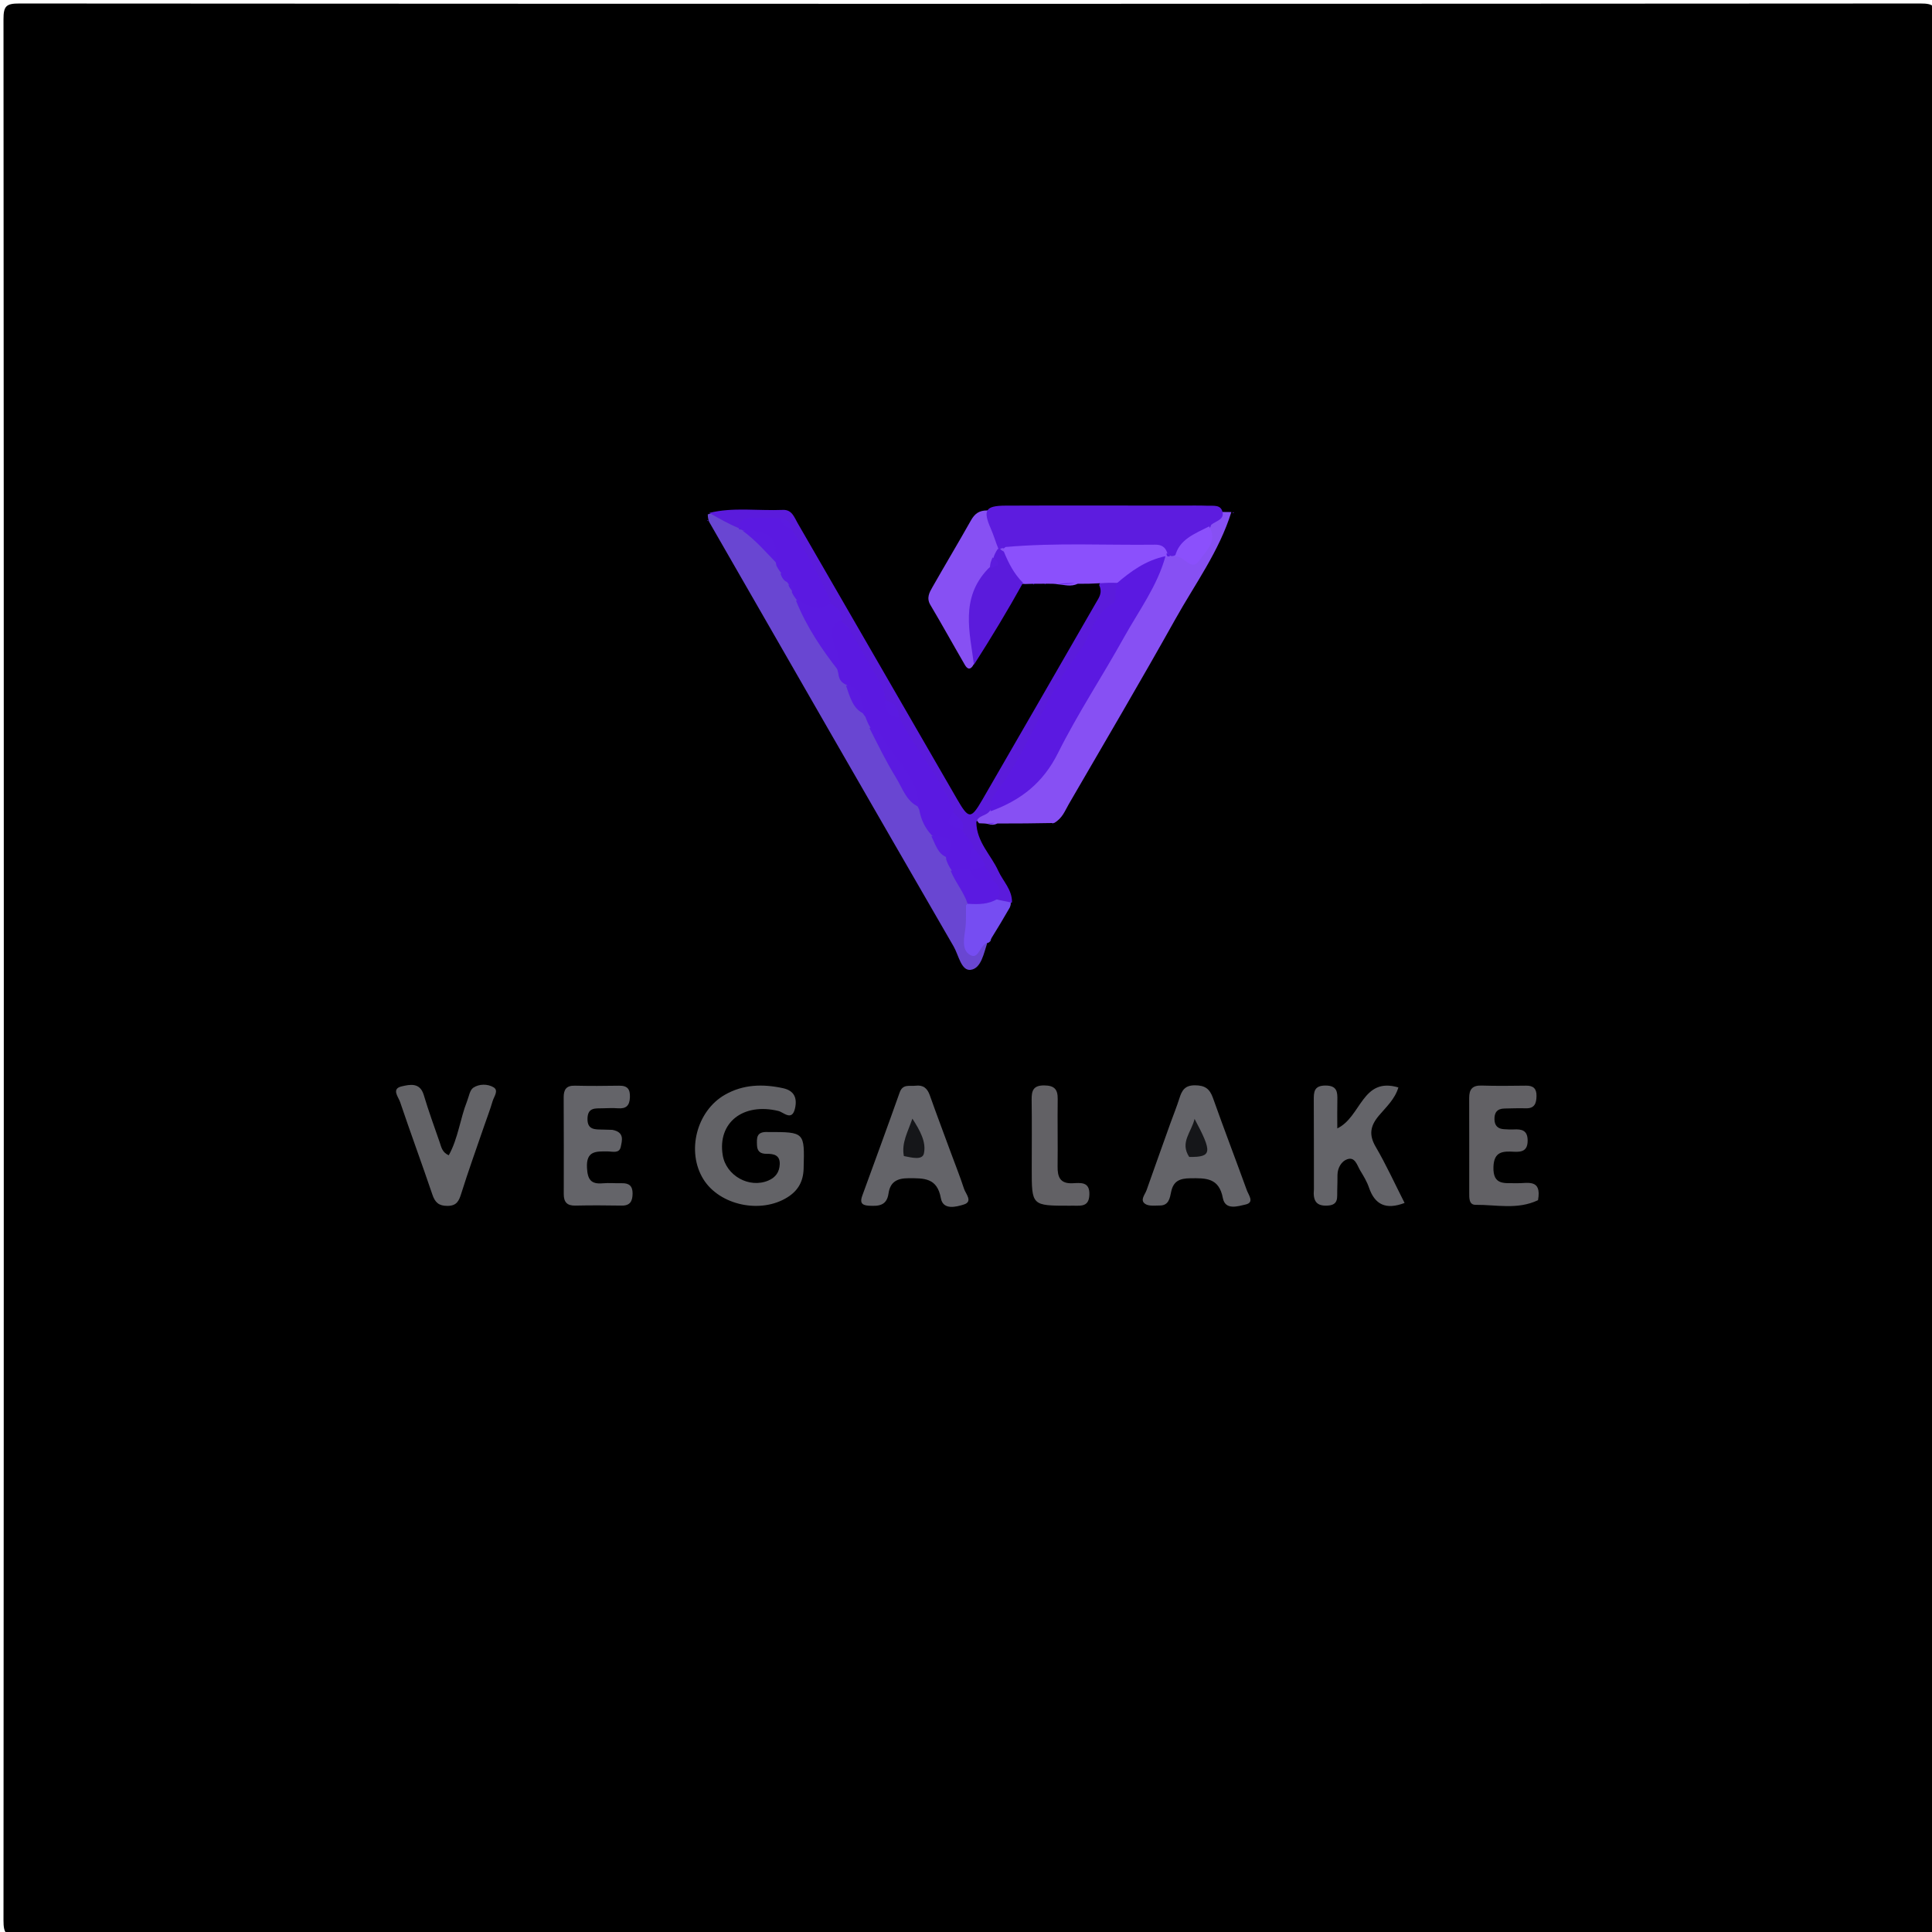
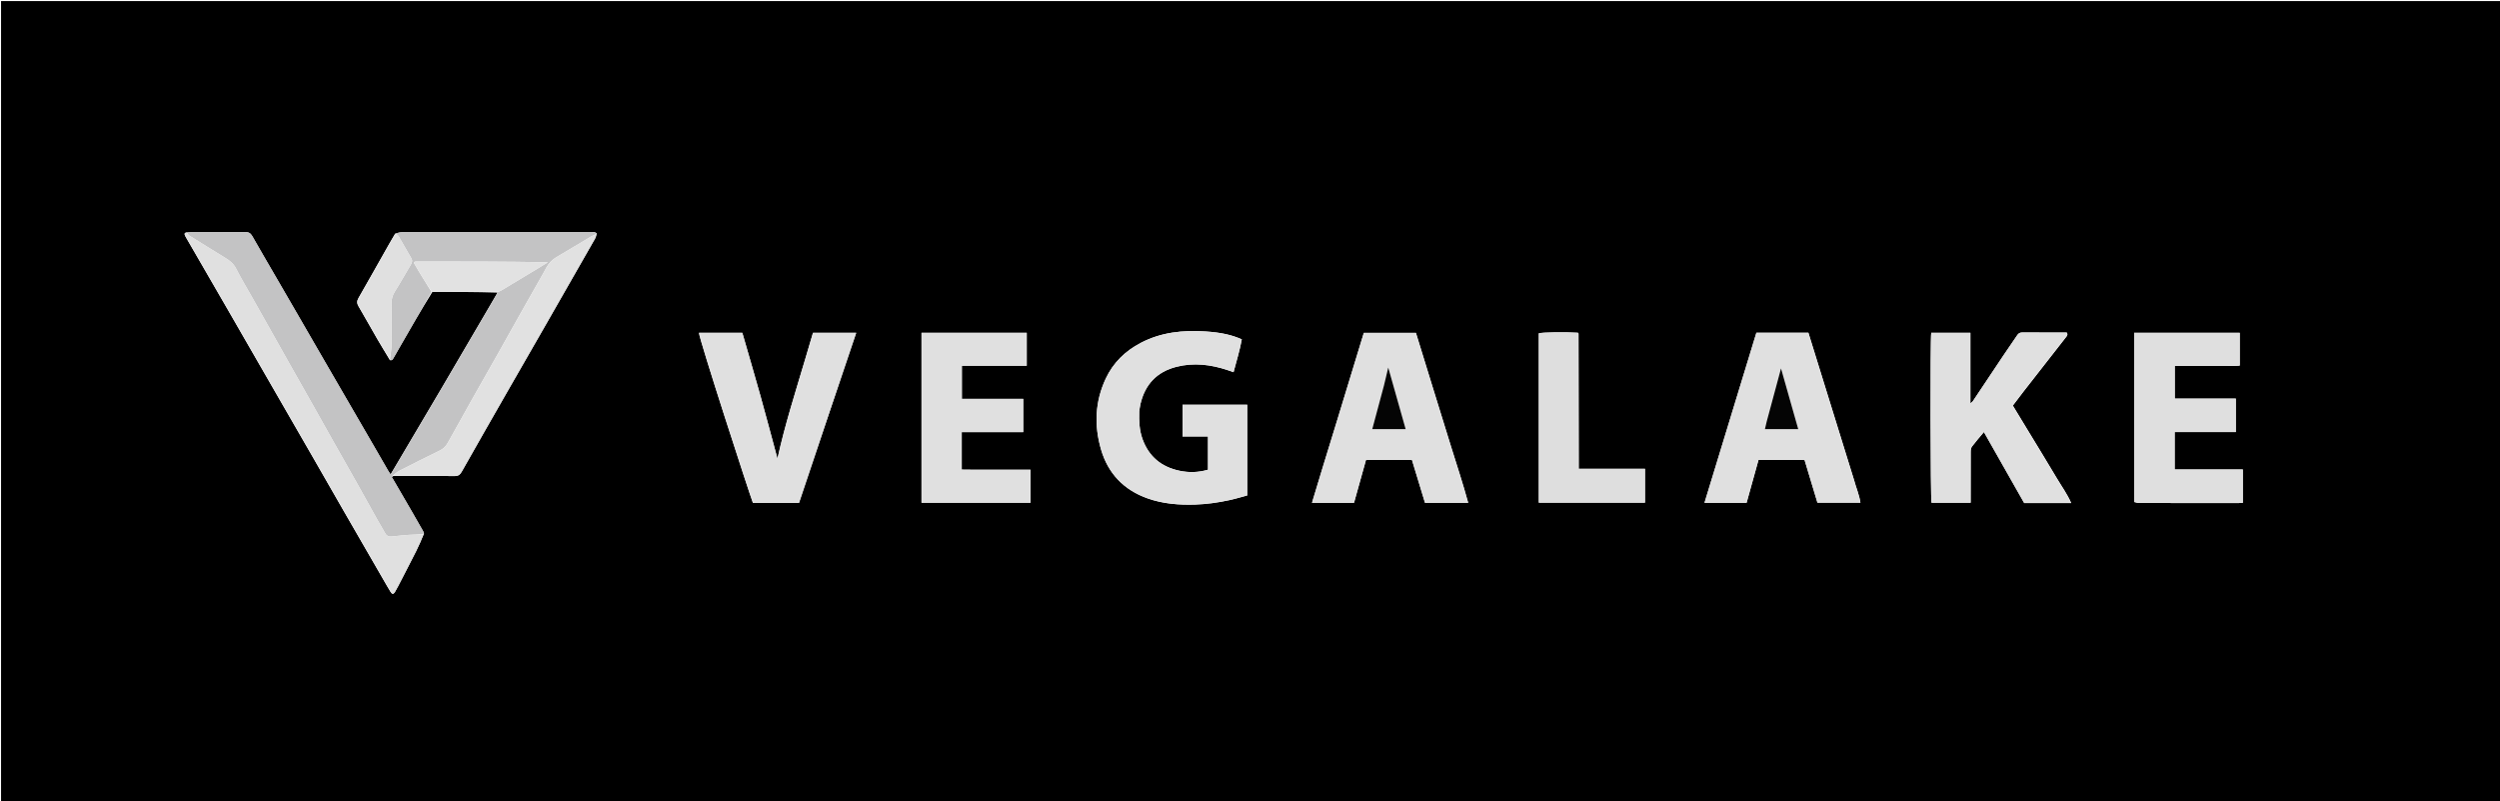
- <svg xmlns="http://www.w3.org/2000/svg" version="1.1" id="Layer_1" x="0px" y="0px" width="100%" viewBox="0 0 500 500" enable-background="new 0 0 500 500" xml:space="preserve">
-   <path fill="#000000" opacity="1" stroke="none" d=" M318,501   C213.333,501 109.167,500.978 5,501.095   C1.576,501.099 0.903,500.424 0.905,497   C1.014,333 1.014,169 0.905,5   C0.903,1.577 1.576,0.903 5,0.905   C169,1.014 333,1.014 497,0.905   C500.423,0.903 501.097,1.575 501.095,5   C500.986,169 500.986,333 501.095,497   C501.097,500.422 500.426,501.105 497,501.097   C437.5,500.962 378,501 318,501  z" />
-   <path fill="#8750F3" opacity="1" stroke="none" d=" M318.671,132.518   C315.529,142.655 309.284,151.108 304.214,160.178   C295.22,176.269 285.859,192.155 276.607,208.101   C275.622,209.8 274.96,211.763 272.815,212.991   C267.811,213.085 263.211,213.137 258.123,213.124   C257.174,213.559 256.579,213.489 255.754,213.262   C255.044,213.096 254.568,213.111 253.381,213.062   C250.712,210.095 254.233,210.074 255.302,208.447   C262.291,205.377 267.597,201.241 271.222,194.532   C279.332,179.527 288.273,164.98 296.512,150.038   C297.549,148.157 298.803,146.41 300.492,144.566   C300.752,144.018 300.875,143.807 301.258,143.337   C301.736,142.968 301.953,142.857 302.524,142.67   C303.115,142.574 303.352,142.555 303.941,142.524   C310.223,142.48 310.662,142.108 311.381,136.099   C309.661,133.684 307.33,134.413 305.279,134.402   C292.35,134.334 279.42,134.359 266.491,134.371   C259.694,134.377 259.694,134.392 259.501,141.227   C259.414,142.34 259.22,143.052 258.722,144.07   C258.126,145.342 257.766,146.293 257.556,147.694   C253.867,152.525 252.837,157.664 253.32,163.27   C253.562,166.07 252.947,168.822 252.06,171.819   C251.111,173.677 250.281,173.06 249.724,172.103   C246.718,166.94 243.841,161.701 240.786,156.568   C239.708,154.757 240.517,153.352 241.318,151.945   C244.601,146.177 248.011,140.48 251.268,134.697   C252.26,132.936 253.371,132.084 255.548,132.098   C276.469,132.236 297.391,132.252 318.671,132.518  z" />
-   <path fill="#6946D2" opacity="1" stroke="none" d=" M183.536,135.079   C183.304,134.424 183.184,134.058 183.172,133.123   C186.264,131.916 188.738,133.065 191.366,134.926   C191.892,135.173 192.105,135.268 192.638,135.501   C195.847,138.531 199.385,140.79 201.739,144.665   C202.419,145.39 202.925,145.824 203.412,146.682   C203.779,147.744 203.954,148.542 204.741,149.377   C205.079,149.753 205.195,149.921 205.426,150.372   C205.789,151.22 206.091,151.754 206.663,152.498   C207.229,153.31 207.415,153.932 207.494,154.931   C211.128,160.922 214.216,166.876 217.853,172.891   C218.843,173.99 219.725,174.743 220.319,176.133   C221.202,179.331 221.985,182.199 225.185,183.98   C226.038,185.015 226.405,185.904 226.633,187.223   C227.173,192.061 230.572,195.104 232.521,198.853   C234.138,201.963 235.264,205.75 239.038,207.881   C240.535,210.132 241.205,212.419 242.52,214.769   C243.017,217.444 244.777,218.995 246.209,221.131   C247.062,222.136 247.39,223.022 247.754,224.279   C248.719,227.609 251.875,229.509 251.789,233.298   C251.854,235.591 252.512,237.517 252.223,239.458   C251.844,242.002 253.303,242.929 255.594,243.72   C254.626,246.632 253.971,250.664 251.18,250.995   C248.754,251.283 248.082,247.16 246.802,244.947   C225.693,208.453 204.682,171.904 183.536,135.079  z" />
-   <path fill="#5B1BDC" opacity="1" stroke="none" d=" M191.244,136.715   C188.61,135.608 186.231,134.268 183.566,132.741   C189.687,131.209 196.168,132.227 202.608,131.962   C204.955,131.865 205.534,133.836 206.428,135.382   C220.172,159.163 233.911,182.947 247.642,206.735   C250.696,212.026 251.261,212.097 254.228,206.976   C264.076,189.976 273.866,172.941 283.681,155.921   C284.425,154.631 285.39,153.402 284.452,151.397   C285.107,149.625 286.425,149.385 288.307,149.747   C291.681,153.861 291.636,156.227 288.123,159.13   C286.128,160.78 285.074,162.868 283.832,165.046   C279.091,173.36 274.165,181.571 269.282,189.805   C266.186,195.024 265.172,201.391 260.235,205.638   C258.914,206.775 257.131,207.631 256.236,209.776   C255.195,211.314 253.112,210.904 252.673,212.828   C252.769,217.95 256.479,221.25 258.359,225.388   C259.571,228.058 261.932,230.191 261.911,233.509   C260.665,234.33 259.54,234.639 257.994,233.922   C256.277,232.649 256.459,230.792 255.519,229.109   C255.32,227.435 254.358,226.455 253.757,224.969   C253.072,223.046 252.147,221.646 250.729,220.186   C249.22,218.997 248.62,217.542 247.708,215.924   C247.914,213.628 246.859,212.248 245.377,210.69   C240.838,202.599 235.315,195.505 231.163,187.183   C231.211,184.541 230.38,182.831 227.855,181.762   C224.709,175.918 221.651,170.412 217.918,164.901   C217.41,164.009 217.178,163.37 216.797,162.429   C216.632,161.893 216.59,161.673 216.481,161.124   C216.093,159.159 214.68,158.221 213.727,156.581   C209.275,151.059 207.483,144.352 203.09,138.823   C202.415,137.952 201.949,137.325 200.875,136.929   C197.593,135.568 194.597,134.616 191.244,136.715  z" />
-   <path fill="#636367" opacity="1" stroke="none" d=" M198.678,292.967   C208.316,292.961 208.225,292.959 207.978,302.412   C207.89,305.766 206.559,308.117 203.806,309.851   C196.885,314.21 186.24,311.941 182.039,305.188   C177.598,298.049 180.232,287.55 187.602,283.326   C192.339,280.611 197.418,280.492 202.631,281.619   C205.581,282.257 206.347,284.203 205.752,286.831   C204.97,290.282 202.786,287.845 201.471,287.525   C192.351,285.3 185.664,290.505 187.034,298.939   C187.903,304.289 193.937,307.631 198.866,305.514   C200.75,304.705 201.73,303.302 201.797,301.271   C201.876,298.903 200.208,298.594 198.445,298.609   C196.81,298.623 195.953,298.019 195.906,296.316   C195.859,294.581 195.669,292.818 198.678,292.967  z" />
-   <path fill="#646469" opacity="1" stroke="none" d=" M340.042,307.716   C340.031,299.769 340.041,292.287 340.006,284.806   C339.996,282.673 339.998,280.934 343.04,280.936   C346.044,280.937 346.162,282.6 346.107,284.775   C346.049,287.023 346.094,289.273 346.094,292.027   C352.332,289.035 352.502,278.63 361.901,281.428   C360.995,284.491 358.699,286.522 356.841,288.742   C354.64,291.371 354.205,293.671 356.027,296.79   C358.762,301.473 361.02,306.435 363.506,311.326   C358.659,313.16 355.806,311.781 354.283,307.327   C353.752,305.772 352.864,304.321 352.008,302.901   C351.204,301.565 350.704,299.29 348.634,300.024   C347.185,300.538 346.173,302.203 346.138,304.043   C346.113,305.373 346.145,306.704 346.077,308.031   C345.987,309.764 346.557,311.81 343.656,312.002   C340.727,312.196 339.743,310.879 340.042,307.716  z" />
-   <path fill="#646469" opacity="1" stroke="none" d=" M302.89,290.717   C303.76,288.319 304.577,286.311 305.225,284.251   C305.866,282.214 306.622,280.86 309.265,280.876   C311.875,280.891 313.08,281.793 313.923,284.174   C316.754,292.17 319.804,300.089 322.69,308.066   C323.128,309.277 324.715,311.187 322.365,311.724   C320.367,312.179 317.087,313.291 316.474,310.053   C315.477,304.785 312.067,304.884 308.032,304.936   C305.281,304.972 303.652,305.656 303.079,308.501   C302.764,310.061 302.473,311.976 300.205,311.981   C298.899,311.984 297.29,312.208 296.358,311.557   C294.951,310.577 296.322,309.175 296.732,308.008   C298.719,302.359 300.749,296.724 302.89,290.717  z" />
-   <path fill="#646469" opacity="1" stroke="none" d=" M245.931,297.908   C247.209,301.398 248.464,304.484 249.487,307.645   C249.92,308.983 251.891,310.982 249.404,311.741   C247.483,312.328 244.072,313.271 243.498,310.095   C242.539,304.796 239.171,304.918 235.127,304.922   C232.081,304.924 230.37,305.927 229.945,308.879   C229.486,312.068 227.35,312.181 224.817,312.035   C222.873,311.922 222.559,311.083 223.148,309.466   C226.392,300.556 229.669,291.659 232.837,282.723   C233.645,280.443 235.424,281.175 236.966,280.982   C238.943,280.736 239.996,281.648 240.642,283.481   C242.301,288.188 244.082,292.852 245.931,297.908  z" />
-   <path fill="#626165" opacity="1" stroke="none" d=" M398.038,310.607   C392.691,313.145 387.237,311.758 381.878,311.809   C380.132,311.826 380.239,309.971 380.235,308.673   C380.212,300.512 380.267,292.351 380.221,284.19   C380.208,281.898 381.057,280.866 383.454,280.942   C387.281,281.063 391.115,281.014 394.946,280.965   C396.83,280.941 397.676,281.741 397.648,283.64   C397.62,285.55 397.151,286.902 394.855,286.83   C393.026,286.773 391.192,286.853 389.361,286.883   C387.476,286.914 386.695,287.926 386.767,289.755   C386.83,291.391 387.705,292.159 389.272,292.239   C390.103,292.282 390.939,292.342 391.768,292.299   C393.826,292.194 395.344,292.505 395.353,295.161   C395.361,297.774 393.937,298.182 391.831,298.071   C389.027,297.923 386.637,297.913 386.502,301.986   C386.338,306.933 389.544,306.111 392.473,306.216   C395.198,306.314 399.069,304.897 398.038,310.607  z" />
-   <path fill="#636367" opacity="1" stroke="none" d=" M125.27,291.484   C123.202,297.515 121.168,303.147 119.383,308.857   C118.772,310.811 118.198,312.076 115.807,312.084   C113.572,312.09 112.597,311.209 111.905,309.169   C109.181,301.137 106.239,293.18 103.526,285.145   C103.101,283.886 101.213,281.77 103.972,281.145   C106,280.686 108.667,280.041 109.663,283.365   C110.903,287.504 112.38,291.573 113.8,295.656   C114.215,296.849 114.414,298.232 116.141,298.982   C118.581,294.588 119.067,289.556 120.871,285.006   C121.355,283.786 121.579,282.11 122.494,281.496   C123.997,280.486 126.188,280.479 127.715,281.38   C129.144,282.222 127.833,283.792 127.489,284.974   C126.886,287.048 126.107,289.071 125.27,291.484  z" />
-   <path fill="#646469" opacity="1" stroke="none" d=" M158.493,292.408   C161.677,293.017 160.993,295.173 160.647,296.817   C160.273,298.599 158.482,297.992 157.28,297.987   C154.303,297.976 151.671,297.77 151.911,302.234   C152.073,305.256 152.934,306.508 155.967,306.238   C157.619,306.091 159.297,306.261 160.961,306.219   C162.812,306.172 163.727,306.947 163.714,308.869   C163.7,310.82 163.124,312.047 160.872,312.007   C156.876,311.937 152.877,311.92 148.882,312.007   C146.717,312.054 145.896,311.07 145.9,309.024   C145.916,300.697 145.917,292.369 145.879,284.042   C145.869,282.05 146.496,280.922 148.731,280.973   C152.56,281.061 156.393,281.049 160.222,280.978   C162.397,280.938 163.108,281.878 163.022,284.001   C162.935,286.159 162.022,286.98 159.931,286.826   C158.606,286.728 157.267,286.786 155.935,286.826   C154.133,286.88 152.153,286.553 152.047,289.388   C151.931,292.516 154.056,292.285 156.073,292.336   C156.739,292.353 157.405,292.362 158.493,292.408  z" />
-   <path fill="#8B50FC" opacity="1" stroke="none" d=" M289.338,150.863   C287.659,150.787 286.328,150.823 284.617,150.944   C282.622,151.066 281.009,151.104 278.921,151.082   C277.101,151.924 275.612,151.362 273.885,151.23   C272.909,151.052 272.232,151.083 270.988,151.062   C269.791,151.054 269.163,151.099 267.969,151.083   C266.86,151.077 266.317,151.129 265.365,151.146   C259.461,151.069 259.856,146.567 258.962,142.644   C259.101,141.887 259.168,141.582 259.459,140.858   C261.303,138.573 263.565,138.742 265.674,138.704   C275.767,138.523 285.862,138.515 295.955,138.708   C298.36,138.754 301.062,138.445 302.594,141.695   C302.624,142.506 302.561,142.831 302.239,143.577   C301.979,143.999 302.004,144.005 302.003,143.992   C298.119,146.703 295.145,151.026 289.338,150.863  z" />
-   <path fill="#626165" opacity="1" stroke="none" d=" M276.806,312.037   C267.006,312.042 267.008,312.042 267.015,302.513   C267.019,296.538 267.072,290.562 266.989,284.589   C266.957,282.24 267.426,280.88 270.246,280.905   C272.863,280.928 273.766,281.911 273.732,284.423   C273.652,290.231 273.782,296.041 273.706,301.849   C273.67,304.579 274.324,306.357 277.546,306.224   C279.63,306.138 282.073,305.714 281.93,309.229   C281.789,312.711 279.319,311.933 276.806,312.037  z" />
-   <path fill="#5B1BDC" opacity="1" stroke="none" d=" M259.793,142.749   C261.04,145.794 262.384,148.433 264.748,150.847   C260.753,158.055 256.548,165.001 252.065,172.018   C250.966,163.582 248.462,154.824 255.674,147.236   C256.65,146.414 257.222,145.742 257.094,144.37   C257.366,143.511 257.636,142.992 258.092,142.244   C258.45,141.913 258.621,141.811 259.059,141.846   C259.421,142.159 259.517,142.335 259.793,142.749  z" />
-   <path fill="#764DF2" opacity="1" stroke="none" d=" M257.668,232.69   C259.123,233.08 260.201,233.238 261.511,233.525   C261.658,233.945 261.572,234.236 261.328,234.87   C259.729,237.643 258.288,240.072 256.598,242.781   C256.372,243.239 256.396,243.416 256.17,243.692   C255.921,243.791 255.962,243.927 255.894,243.947   C253.513,244.067 253.447,248.602 251.003,247.105   C248.776,245.742 249.523,242.696 249.846,240.206   C250.079,238.414 249.959,236.577 250,234.315   C252.083,231.602 254.573,231.441 257.668,232.69  z" />
-   <path fill="#5B1BDC" opacity="1" stroke="none" d=" M273.818,151.155   C274.987,150.957 276.389,150.893 278.118,150.925   C276.981,151.11 275.516,151.2 273.818,151.155  z" />
-   <path fill="#5B1BDC" opacity="1" stroke="none" d=" M255.714,213.197   C256.094,213.02 256.67,212.96 257.441,212.98   C257.06,213.144 256.485,213.228 255.714,213.197  z" />
-   <path fill="#5B1BDC" opacity="1" stroke="none" d=" M183.255,134.84   C183.424,134.791 183.374,134.769 183.367,134.749   C183.36,134.729 182.955,134.606 182.955,134.606   C182.955,134.606 183.086,134.888 183.255,134.84  z" />
-   <path fill="#5B1BDC" opacity="1" stroke="none" d=" M267.348,151.12   C267.403,151.024 267.502,150.927 267.549,150.975   C267.596,151.023 267.601,151.256 267.601,151.256   C267.601,151.256 267.294,151.216 267.348,151.12  z" />
-   <path fill="#6946D2" opacity="1" stroke="none" d=" M256.085,243.741   C255.907,243.581 255.968,243.395 256.228,243.149   C256.48,243.298 256.447,243.507 256.085,243.741  z" />
-   <path fill="#5B1BDC" opacity="1" stroke="none" d=" M261.143,235.154   C261.169,235.214 261.067,235.263 261.041,235.282   C261.016,235.301 261.117,235.094 261.143,235.154  z" />
-   <path fill="#5B1BDC" opacity="1" stroke="none" d=" M270.356,151.096   C270.419,151.01 270.483,150.925 270.514,150.966   C270.545,151.008 270.582,151.225 270.582,151.225   C270.582,151.225 270.292,151.183 270.356,151.096  z" />
-   <path fill="#5B1BDC" opacity="1" stroke="none" d=" M272.354,213.116   C272.411,213.034 272.452,212.963 272.475,212.996   C272.498,213.029 272.562,213.219 272.562,213.219   C272.562,213.219 272.298,213.199 272.354,213.116  z" />
-   <path fill="#5D1CDF" opacity="1" stroke="none" d=" M319.162,132.808   C319.029,132.734 318.981,132.756 318.996,132.742   C319.012,132.729 319.285,132.53 319.285,132.53   C319.285,132.53 319.294,132.882 319.162,132.808  z" />
-   <path fill="#5B19E1" opacity="1" stroke="none" d=" M288.882,151.084   C292.7,147.795 296.519,145.032 301.624,143.938   C299.53,151.652 294.7,158.086 290.847,165.024   C285.275,175.058 278.903,184.675 273.784,194.926   C269.993,202.519 264.317,207.062 256.367,209.954   C255.893,208.143 256.753,206.438 257.836,205.017   C266.377,193.806 270.438,179.982 279.164,168.831   C282.323,164.794 282.81,158.872 288.113,156.088   C288.927,155.661 288.583,153.03 288.882,151.084  z" />
-   <path fill="#5D1CDF" opacity="1" stroke="none" d=" M259.02,142.212   C258.674,141.978 258.473,141.998 258.376,142.006   C257.674,140.299 257.174,138.537 256.445,136.875   C254.34,132.077 254.98,130.878 260.21,130.856   C275.355,130.794 290.5,130.84 305.645,130.846   C307.974,130.847 310.307,130.794 312.633,130.884   C314.057,130.94 315.927,130.552 316.382,132.488   C316.845,134.457 314.853,134.752 313.466,135.806   C311.882,140.436 307.911,141.735 304.055,143.721   C303.748,143.911 303.36,143.919 303.166,143.929   C302.708,143.761 302.47,143.553 302.096,143.141   C301.555,141.358 300.353,140.948 298.919,140.966   C286.145,141.125 273.362,140.411 260.234,141.564   C259.703,142.004 259.534,142.225 259.02,142.212  z" />
-   <path fill="#8B50FC" opacity="1" stroke="none" d=" M304.102,143.994   C305.178,139.598 309.061,138.201 312.926,136.23   C315.208,139.974 312.15,142.566 310.319,145.134   C308.265,148.016 306.567,143.827 304.102,143.994  z" />
-   <path fill="#5D1CDF" opacity="1" stroke="none" d=" M256.874,144.274   C258.719,145.358 259.132,146.45 256.221,146.979   C256.161,146.173 256.407,145.345 256.874,144.274  z" />
-   <path fill="#5B19E1" opacity="1" stroke="none" d=" M301.906,143.227   C302.195,143.149 302.438,143.354 302.817,143.762   C302.808,143.97 302.644,144 302.229,144.014   C301.946,143.828 301.912,143.658 301.906,143.227  z" />
-   <path fill="#5B19E1" opacity="1" stroke="none" d=" M219.753,162.753   C222.572,167.533 225.115,172.082 227.738,176.585   C228.413,177.743 228.981,178.879 229.003,180.613   C230.381,182.36 230.901,184.386 232.779,185.762   C236.98,194.129 243.264,200.917 246.849,209.686   C245.63,212.258 248.006,213.002 248.895,214.703   C249.916,216.152 250.82,217.293 251.866,218.714   C251.891,221.051 253.338,223.172 251.416,225.489   C249.574,226.7 248.114,226.61 246.329,225.312   C245.615,224.284 245.269,223.546 244.893,222.496   C244.665,219.717 244.251,217.379 241.199,216.249   C239.392,214.275 238.386,212.248 237.914,209.595   C234.391,201.946 230.08,195.131 225.215,188.245   C224.644,187.265 224.33,186.533 223.963,185.507   C221.855,182.958 221.696,179.601 219.131,177.273   C217.719,176.674 217.137,175.854 216.971,174.364   C216.32,170.971 214.467,168.36 213.646,165.392   C212.833,162.449 213.263,160.047 217.631,160.734   C217.987,160.969 218.01,160.993 218.021,161.005   C218.522,161.514 219.013,162.012 219.753,162.753  z" />
-   <path fill="#5B19E1" opacity="1" stroke="none" d=" M204.776,136.786   C208.645,142.906 212.086,148.928 214.971,155.633   C212.401,160.582 210.691,160.509 206.222,155.326   C205.635,154.556 205.332,154.088 204.961,153.347   C204.941,152.46 204.799,151.903 204.175,151.229   C203.95,151.035 203.98,150.997 203.972,151.017   C203.335,150.225 203.111,149.168 202.135,148.23   C201.599,147.572 201.304,147.107 200.935,146.373   C200.12,141.232 197.244,138.417 192.201,137.227   C191.916,137.035 191.451,137.011 191.22,136.979   C191.274,133.912 193.524,134.016 195.697,134.005   C197.494,133.997 199.292,134.002 201.545,134.002   C202.851,134.861 203.715,135.708 204.776,136.786  z" />
-   <path fill="#5B1AE1" opacity="1" stroke="none" d=" M205.983,155.386   C208.734,155.631 211.084,159.236 214.711,156.139   C216.631,156.985 217.837,158.26 217.968,160.627   C215.272,161.219 215.153,162.797 215.463,165.109   C215.846,167.972 218.211,170.367 217.135,173.758   C212.812,168.236 208.779,162.374 205.983,155.386  z" />
-   <path fill="#5B1AE1" opacity="1" stroke="none" d=" M246.048,225.361   C247.358,225.013 248.754,225.003 250.906,225.059   C252.966,226.554 255.108,226.28 256.763,227.743   C258.709,229.058 259.15,230.508 258.169,232.63   C255.759,234.081 253.307,234.066 250.421,233.9   C249.425,230.809 247.296,228.483 246.048,225.361  z" />
-   <path fill="#5B1AE1" opacity="1" stroke="none" d=" M224.989,188.359   C225.831,188.417 227.174,188.61 227.505,189.293   C230.669,195.825 237.468,200.409 237.851,208.843   C234.585,207.508 233.577,203.988 231.808,201.124   C229.335,197.12 227.264,192.868 224.989,188.359  z" />
-   <path fill="#5B1AE1" opacity="1" stroke="none" d=" M192.123,137.301   C199.311,137.265 200.906,138.723 201.043,145.823   C198.287,142.99 195.694,139.892 192.123,137.301  z" />
-   <path fill="#5B1AE1" opacity="1" stroke="none" d=" M241.033,216.364   C246.553,216.641 247.043,217.28 245.046,221.89   C242.728,220.962 242.142,218.68 241.033,216.364  z" />
-   <path fill="#5B1AE1" opacity="1" stroke="none" d=" M218.943,177.415   C223.439,177.544 222.557,181.712 223.866,184.822   C220.842,183.675 220.045,180.65 218.943,177.415  z" />
-   <path fill="#5B1AE1" opacity="1" stroke="none" d=" M201.977,148.341   C203.12,148.334 203.805,149.099 203.94,150.7   C203.037,150.471 202.358,149.709 201.977,148.341  z" />
-   <path fill="#5B1AE1" opacity="1" stroke="none" d=" M204.008,151.314   C204.783,151.26 205.637,151.468 205.037,152.87   C204.616,152.581 204.341,152.087 204.008,151.314  z" />
-   <path fill="#5B1AE1" opacity="1" stroke="none" d=" M250.995,224.994   C251.091,223.192 250.737,221.344 251.803,219.315   C252.959,220.447 253.91,221.898 254.937,223.671   C254.805,226.365 253.278,225.948 251.384,225.273   C251.015,225.013 251.002,225.001 250.995,224.994  z" />
-   <path fill="#5B19E1" opacity="1" stroke="none" d=" M251.113,225.361   C252.155,224.805 253.295,224.597 254.724,224.191   C255.635,225.109 256.258,226.224 256.948,227.658   C254.832,227.858 252.341,228.525 251.113,225.361  z" />
-   <path fill="#5B1AE1" opacity="1" stroke="none" d=" M249.159,214.773   C247.018,214.031 243.799,213.717 246.712,210.116   C247.586,211.605 249.878,212.343 249.159,214.773  z" />
-   <path fill="#5B1AE1" opacity="1" stroke="none" d=" M232.936,185.648   C230.595,185.584 228.966,184.446 229.024,181.358   C231.405,181.445 232.275,183.251 232.936,185.648  z" />
-   <path fill="#5B1AE1" opacity="1" stroke="none" d=" M204.912,136.681   C203.607,136.74 202.561,136.075 202.079,134.32   C203.388,134.256 204.435,134.921 204.912,136.681  z" />
-   <path fill="#5B1AE1" opacity="1" stroke="none" d=" M219.903,162.719   C219.405,162.527 218.81,162.054 218.124,161.298   C218.624,161.49 219.215,161.964 219.903,162.719  z" />
-   <path fill="#151619" opacity="1" stroke="none" d=" M307.768,299.42   C305.296,295.648 308.316,293.089 309.154,289.562   C313.825,298.329 313.665,299.462 307.768,299.42  z" />
-   <path fill="#151619" opacity="1" stroke="none" d=" M233.918,299.187   C233.278,295.731 234.914,293.052 236.125,289.5   C238.158,292.671 239.739,295.557 239.109,298.508   C238.722,300.318 235.996,299.599 233.918,299.187  z" />
-   <path fill="#8750F3" opacity="1" stroke="none" d=" M258.89,142.15   C258.875,141.951 259.076,141.924 259.574,141.84   C259.894,141.984 259.915,142.184 259.955,142.687   C259.685,142.766 259.396,142.544 258.89,142.15  z" />
+ <svg xmlns="http://www.w3.org/2000/svg" version="1.1" id="Layer_1" x="0px" y="0px" width="100%" viewBox="0 0 4799 1536" enable-background="new 0 0 4799 1536" xml:space="preserve">
+   <path fill="#000000" opacity="1" stroke="none" d=" M3352,1538   C2234.667,1538 1118.334,1538 2,1538   C2,1026 2,514.001 2,2.001   C1601.999,2 3201.999,2 4801.999,2   C4801.999,513.999 4801.999,1025.999 4802,1537.999   C4319,1538 3836,1538 3352,1538  M748.585,691.241   C752.325,692.693 753.989,690.323 755.554,687.561   C759.789,680.086 764.088,672.646 768.367,665.196   C788.433,630.254 808.502,595.313 830.371,560.383   C872.071,560.357 913.77,560.332 955.449,561.675   C950.462,570.267 945.504,578.876 940.482,587.447   C909.742,639.918 879.073,692.431 848.213,744.832   C815.685,800.065 782.969,855.187 750.144,910.681   C748.763,908.654 747.346,906.828 746.197,904.847   C737.856,890.477 729.599,876.058 721.258,861.688   C688.915,805.965 656.534,750.264 624.201,694.534   C605.363,662.063 586.6,629.549 567.786,597.064   C555.796,576.36 543.777,555.674 531.767,534.983   C515.919,507.68 499.939,480.453 484.324,453.018   C481.1,447.354 477.237,445.454 470.77,445.514   C436.465,445.834 402.156,445.65 367.849,445.693   C365.215,445.697 362.58,446.108 358.536,446.212   C355.964,446.539 353.684,447.44 354.707,450.565   C355.525,453.059 356.969,455.371 358.299,457.669   C384.422,502.818 410.611,547.93 436.701,593.099   C468.266,647.745 499.745,702.441 531.272,757.109   C554.178,796.826 577.132,836.516 600.008,876.25   C620.73,912.243 641.329,948.307 662.067,984.291   C686.287,1026.316 710.593,1068.293 734.877,1110.281   C739.868,1118.911 744.786,1127.587 750.01,1136.075   C753.117,1141.122 755.672,1141.03 758.635,1136.092   C760.855,1132.39 762.88,1128.564 764.862,1124.726   C776.434,1102.314 788.11,1079.953 799.45,1057.424   C804.629,1047.133 809.119,1036.495 814.296,1024.534   C813.786,1022.988 813.517,1021.307 812.729,1019.919   C804.853,1006.056 796.947,992.209 788.941,978.421   C777.601,958.892 766.115,939.447 754.868,919.865   C753.807,918.018 750.46,915.805 755.919,913.617   C794.913,913.635 833.909,913.461 872.9,913.846   C879.977,913.916 883.386,911.365 886.758,905.391   C915.831,853.882 945.246,802.566 974.646,751.242   C998.753,709.16 1023.018,667.168 1047.144,625.097   C1079.049,569.458 1110.901,513.788 1142.707,458.092   C1144.131,455.598 1144.874,452.715 1146.073,448.287   C1142.443,444.073 1137.507,445.754 1133.151,445.747   C1065.31,445.629 997.467,445.665 929.626,445.665   C877.081,445.665 824.537,445.615 771.993,445.763   C767.959,445.775 763.928,447.188 758.743,448.651   C754.432,456.118 750.07,463.556 745.819,471.057   C726.688,504.812 707.698,538.647 688.371,572.29   C685.133,577.927 685.256,582.4 688.496,587.922   C700.738,608.788 712.493,629.939 724.622,650.871   C732.239,664.016 740.197,676.963 748.585,691.241  M2187.716,789.57   C2188.469,784.994 2188.978,780.362 2190.016,775.851   C2198.724,738.039 2221.554,713.693 2259.368,704.112   C2292.625,695.685 2325.196,699.772 2357.284,710.411   C2360.918,711.616 2364.519,712.926 2368.852,714.438   C2374.67,692.623 2380.917,672.199 2384.711,651.466   C2365.045,642.758 2344.946,638.229 2314.736,636.263   C2271.688,633.463 2229.852,637.736 2190.796,658.132   C2160.945,673.722 2137.906,696.052 2123.546,726.527   C2102.828,770.494 2100.948,816.394 2114.3,862.447   C2127.758,908.867 2158.16,940.608 2204.042,956.799   C2233.513,967.198 2263.968,969.551 2295.068,968.589   C2317.445,967.897 2339.331,964.742 2361.062,960.033   C2372.625,957.529 2383.974,954.039 2395.141,951.068   C2395.141,892.252 2395.141,834.765 2395.141,776.873   C2353.485,776.873 2312.372,776.873 2270.889,776.873   C2270.889,797.211 2270.889,816.997 2270.889,837.834   C2287.556,837.834 2303.683,837.834 2319.764,837.834   C2319.764,859.754 2319.764,880.614 2319.764,901.684   C2301.421,907.053 2283.32,907.518 2265.234,903.711   C2230.406,896.38 2206.156,876.641 2193.934,842.55   C2187.948,825.856 2187.235,808.79 2187.716,789.57  M3933,965.671   C3947.217,965.671 3961.434,965.671 3977.429,965.671   C3969.62,947.842 3958.988,933.509 3950.015,918.274   C3940.738,902.522 3931.189,886.929 3921.716,871.292   C3912.417,855.944 3903.055,840.634 3893.734,825.299   C3884.284,809.753 3874.849,794.196 3865.354,778.557   C3872.437,769.238 3878.965,760.461 3885.689,751.835   C3913.054,716.726 3940.465,681.654 3967.91,646.609   C3969.889,644.083 3971.243,641.729 3968.875,638.33   C3940.406,638.33 3911.766,638.428 3883.127,638.232   C3878.408,638.199 3875.881,640.366 3873.499,643.906   C3864.781,656.864 3855.796,669.642 3847.098,682.613   C3827.469,711.884 3807.961,741.236 3788.346,770.516   C3787.606,771.621 3786.257,772.318 3783.865,774.311   C3783.865,728.027 3783.865,683.541 3783.865,638.805   C3758.277,638.805 3733.448,638.805 3708.696,638.805   C3706.643,652.102 3707.279,958.467 3709.235,965.035   C3734.135,965.035 3758.967,965.035 3784.345,965.035   C3784.345,961.099 3784.345,957.793 3784.345,954.487   C3784.345,925.499 3784.267,896.511 3784.448,867.524   C3784.469,864.05 3784.906,859.837 3786.854,857.25   C3793.798,848.027 3801.477,839.359 3809.837,829.331   C3835.991,875.416 3861.641,920.613 3887.213,965.671   C3902.365,965.671 3916.682,965.671 3933,965.671  M3560.253,920.671   C3531.071,826.627 3501.889,732.583 3472.756,638.698   C3439.074,638.698 3406.15,638.698 3372.922,638.698   C3339.747,747.368 3306.65,855.783 3273.265,965.143   C3301.098,965.143 3327.28,965.143 3354.102,965.143   C3361.703,937.817 3369.329,910.405 3377.014,882.779   C3406.65,882.779 3435.865,882.779 3465.374,882.779   C3473.768,910.601 3482.067,938.11 3490.168,964.963   C3518.286,964.963 3545.078,964.963 3572.701,964.963   C3570.424,949.623 3564.37,936.239 3560.253,920.671  M2540.141,897.033   C2533.345,919.48 2526.55,941.927 2519.505,965.196   C2547.145,965.196 2573.332,965.196 2600.206,965.196   C2607.871,937.769 2615.527,910.377 2623.241,882.775   C2652.833,882.775 2681.712,882.775 2711.44,882.775   C2719.794,910.228 2728.162,937.727 2736.496,965.115   C2764.069,965.115 2790.913,965.115 2819.44,965.115   C2809.214,927.772 2797.35,891.957 2786.134,855.951   C2774.78,819.5 2763.539,783.015 2752.272,746.537   C2741.14,710.5 2730.038,674.454 2719.094,638.968   C2685.098,638.968 2652.25,638.968 2619.05,638.968   C2613.969,655.617 2609.034,671.784 2604.103,687.951   C2591.808,728.263 2579.547,768.585 2567.209,808.883   C2558.366,837.766 2549.419,866.616 2540.141,897.033  M4098.677,963.974   C4101.812,964.542 4104.946,965.6 4108.083,965.605   C4171.734,965.701 4235.385,965.682 4299.037,965.661   C4301.61,965.661 4304.183,965.428 4307.072,965.288   C4307.072,943.824 4307.072,923.045 4307.072,901.223   C4263.015,901.223 4219.563,901.223 4176.139,901.223   C4176.139,876.958 4176.139,853.746 4176.139,829.435   C4215.679,829.435 4254.781,829.435 4293.606,829.435   C4293.606,807.522 4293.606,786.719 4293.606,765.188   C4254.008,765.188 4215.149,765.188 4176.341,765.188   C4176.341,743.955 4176.341,723.479 4176.341,702.344   C4187.256,702.344 4197.531,702.344 4207.806,702.344   C4218.137,702.344 4228.468,702.344 4238.798,702.344   C4249.462,702.344 4260.128,702.476 4270.79,702.306   C4280.942,702.144 4291.161,703.055 4301.125,701.77   C4301.125,680.258 4301.125,659.745 4301.125,638.892   C4233.447,638.892 4166.332,638.892 4098.355,638.892   C4098.355,747.018 4098.355,854.577 4098.677,963.974  M1769.655,819   C1769.655,867.572 1769.655,916.144 1769.655,965.038   C1840.044,965.038 1909.476,965.038 1978.95,965.038   C1978.95,943.632 1978.95,922.867 1978.95,901.662   C1963.575,901.662 1948.924,901.662 1934.273,901.662   C1919.608,901.662 1904.942,901.699 1890.277,901.652   C1875.775,901.606 1861.258,901.865 1846.882,901.478   C1846.882,876.871 1846.882,853.67 1846.882,829.479   C1886.553,829.479 1925.701,829.479 1965.002,829.479   C1965.002,807.693 1965.002,786.912 1965.002,765.684   C1925.179,765.607 1886.021,765.738 1847.142,765.61   C1847.142,743.701 1847.142,723.252 1847.142,702.093   C1889.136,702.093 1930.34,702.093 1971.724,702.093   C1971.724,680.603 1971.724,659.83 1971.724,638.811   C1904.27,638.811 1837.439,638.811 1769.655,638.811   C1769.655,698.525 1769.655,757.762 1769.655,819  M1546.309,689.168   C1527.681,752.213 1507.443,814.801 1493.023,880.489   C1481.807,839.022 1471.276,799.049 1460.151,759.242   C1448.911,719.023 1437.083,678.968 1425.514,638.847   C1397.299,638.847 1369.786,638.847 1342.339,638.847   C1341.391,646.911 1440.044,950.676 1445.924,965.334   C1475.125,965.334 1504.367,965.334 1534.388,965.334   C1552.667,910.85 1570.773,856.382 1589.22,802.03   C1607.604,747.864 1625.854,693.658 1644.221,638.834   C1615.769,638.834 1588.917,638.834 1561.257,638.834   C1556.438,655.277 1551.689,671.48 1546.309,689.168  M3031.691,876.978   C3031.578,798.056 3031.466,719.134 3031.329,640.212   C3031.329,639.955 3030.979,639.687 3030.767,639.444   C3030.549,639.194 3030.301,638.97 3030.064,638.735   C3005.671,637.124 2961.87,637.826 2955.05,639.846   C2955.05,748.337 2955.05,856.731 2955.05,964.982   C3023.547,964.982 3091.301,964.982 3158.98,964.982   C3158.98,943.157 3158.98,922.04 3158.98,899.914   C3116.189,899.914 3074.098,899.914 3031.691,899.914   C3031.691,892.251 3031.691,885.612 3031.691,876.978  z" />
+   <path fill="#C3C3C4" opacity="1" stroke="none" d=" M754.106,913.17   C750.46,915.805 753.807,918.018 754.868,919.865   C766.115,939.447 777.601,958.892 788.941,978.421   C796.947,992.209 804.853,1006.056 812.729,1019.919   C813.517,1021.307 813.786,1022.988 813.181,1025.253   C803.091,1026.21 794.096,1026.143 785.148,1026.761   C773.921,1027.537 762.729,1028.845 751.528,1029.983   C745.849,1030.56 742.122,1028.159 739.416,1023.182   C735.131,1015.3 730.357,1007.686 725.972,999.857   C712.323,975.49 698.839,951.03 685.143,926.69   C668.677,897.428 652.032,868.267 635.516,839.033   C625.05,820.506 614.718,801.903 604.253,783.375   C588.394,755.296 572.451,727.265 556.583,699.191   C545.46,679.51 534.41,659.788 523.315,640.092   C510.751,617.787 498.184,595.484 485.598,573.192   C474.812,554.086 463.411,535.295 453.454,515.766   C448.774,506.587 442.055,500.824 433.692,495.743   C411.533,482.28 389.605,468.437 367.55,454.802   C364.144,452.696 360.35,451.072 359.946,446.33   C362.58,446.108 365.215,445.697 367.849,445.693   C402.156,445.65 436.465,445.834 470.77,445.514   C477.237,445.454 481.1,447.354 484.324,453.018   C499.939,480.453 515.919,507.68 531.767,534.983   C543.777,555.674 555.796,576.36 567.786,597.064   C586.6,629.549 605.363,662.063 624.201,694.534   C656.534,750.264 688.915,805.965 721.258,861.688   C729.599,876.058 737.856,890.477 746.197,904.847   C747.346,906.828 748.763,908.654 750.144,910.681   C782.969,855.187 815.685,800.065 848.213,744.832   C879.073,692.431 909.742,639.918 940.482,587.447   C945.504,578.876 950.462,570.267 956.195,560.824   C958.785,559.234 960.77,558.73 962.452,557.72   C986.658,543.202 1010.829,528.624 1034.995,514.038   C1040.762,510.558 1046.479,506.995 1052.219,503.47   C967.357,501.974 883.211,501.972 799.065,501.999   C798.101,501.999 797.128,502.349 796.178,502.606   C795.905,502.68 795.656,502.968 795.471,503.214   C795.274,503.475 795.165,503.802 794.756,504.633   C798.103,510.326 801.537,516.353 805.146,522.273   C812.906,535.002 820.756,547.675 828.569,560.372   C808.502,595.313 788.433,630.254 768.367,665.196   C764.088,672.646 759.789,680.086 755.554,687.561   C753.989,690.323 752.325,692.693 748.842,690.066   C750.037,680.369 751.671,671.858 751.784,663.326   C752.136,636.731 752.191,610.124 751.755,583.531   C751.612,574.814 753.596,567.173 758.084,559.944   C760.884,555.434 763.718,550.941 766.422,546.373   C773.858,533.806 781.241,521.207 788.631,508.612   C791.039,504.507 792.807,500.618 789.866,495.674   C781.721,481.987 774.062,468.01 765.975,454.288   C764.529,451.833 761.951,450.046 759.896,447.95   C763.928,447.188 767.959,445.775 771.993,445.763   C824.537,445.615 877.081,445.665 929.626,445.665   C997.467,445.665 1065.31,445.629 1133.151,445.747   C1137.507,445.754 1142.443,444.073 1145.26,449.146   C1141.418,451.25 1138.179,452.144 1135.391,453.798   C1113.106,467.021 1091.016,480.575 1068.625,493.614   C1059.971,498.653 1053.721,505.548 1048.982,514.109   C1047.532,516.727 1046.189,519.405 1044.715,522.009   C1028.512,550.63 1012.247,579.216 996.092,607.864   C983.036,631.017 970.174,654.28 957.102,677.424   C941.091,705.771 924.863,733.996 908.89,762.365   C892.425,791.607 876.159,820.961 859.795,850.26   C856.15,856.787 851.271,861.607 844.244,865.004   C818.182,877.604 792.351,890.69 766.591,903.902   C762.041,906.235 758.249,910.043 754.106,913.17  z" />
+   <path fill="#E0E0E0" opacity="1" stroke="none" d=" M2187.701,790.51   C2187.235,808.79 2187.948,825.856 2193.934,842.55   C2206.156,876.641 2230.406,896.38 2265.234,903.711   C2283.32,907.518 2301.421,907.053 2319.764,901.684   C2319.764,880.614 2319.764,859.754 2319.764,837.834   C2303.683,837.834 2287.556,837.834 2270.889,837.834   C2270.889,816.997 2270.889,797.211 2270.889,776.873   C2312.372,776.873 2353.485,776.873 2395.141,776.873   C2395.141,834.765 2395.141,892.252 2395.141,951.068   C2383.974,954.039 2372.625,957.529 2361.062,960.033   C2339.331,964.742 2317.445,967.897 2295.068,968.589   C2263.968,969.551 2233.513,967.198 2204.042,956.799   C2158.16,940.608 2127.758,908.867 2114.3,862.447   C2100.948,816.394 2102.828,770.494 2123.546,726.527   C2137.906,696.052 2160.945,673.722 2190.796,658.132   C2229.852,637.736 2271.688,633.463 2314.736,636.263   C2344.946,638.229 2365.045,642.758 2384.711,651.466   C2380.917,672.199 2374.67,692.623 2368.852,714.438   C2364.519,712.926 2360.918,711.616 2357.284,710.411   C2325.196,699.772 2292.625,695.685 2259.368,704.112   C2221.554,713.693 2198.724,738.039 2190.016,775.851   C2188.978,780.362 2188.469,784.994 2187.701,790.51  z" />
+   <path fill="#E0E0E0" opacity="1" stroke="none" d=" M3932,965.671   C3916.682,965.671 3902.365,965.671 3887.213,965.671   C3861.641,920.613 3835.991,875.416 3809.837,829.331   C3801.477,839.359 3793.798,848.027 3786.854,857.25   C3784.906,859.837 3784.469,864.05 3784.448,867.524   C3784.267,896.511 3784.345,925.499 3784.345,954.487   C3784.345,957.793 3784.345,961.099 3784.345,965.035   C3758.967,965.035 3734.135,965.035 3709.235,965.035   C3707.279,958.467 3706.643,652.102 3708.696,638.805   C3733.448,638.805 3758.277,638.805 3783.865,638.805   C3783.865,683.541 3783.865,728.027 3783.865,774.311   C3786.257,772.318 3787.606,771.621 3788.346,770.516   C3807.961,741.236 3827.469,711.884 3847.098,682.613   C3855.796,669.642 3864.781,656.864 3873.499,643.906   C3875.881,640.366 3878.408,638.199 3883.127,638.232   C3911.766,638.428 3940.406,638.33 3968.875,638.33   C3971.243,641.729 3969.889,644.083 3967.91,646.609   C3940.465,681.654 3913.054,716.726 3885.689,751.835   C3878.965,760.461 3872.437,769.238 3865.354,778.557   C3874.849,794.196 3884.284,809.753 3893.734,825.299   C3903.055,840.634 3912.417,855.944 3921.716,871.292   C3931.189,886.929 3940.738,902.522 3950.015,918.274   C3958.988,933.509 3969.62,947.842 3977.429,965.671   C3961.434,965.671 3947.217,965.671 3932,965.671  z" />
+   <path fill="#E0E0E0" opacity="1" stroke="none" d=" M3560.401,921.463   C3564.37,936.239 3570.424,949.623 3572.701,964.963   C3545.078,964.963 3518.286,964.963 3490.168,964.963   C3482.067,938.11 3473.768,910.601 3465.374,882.779   C3435.865,882.779 3406.65,882.779 3377.014,882.779   C3369.329,910.405 3361.703,937.817 3354.102,965.143   C3327.28,965.143 3301.098,965.143 3273.265,965.143   C3306.65,855.783 3339.747,747.368 3372.922,638.698   C3406.15,638.698 3439.074,638.698 3472.756,638.698   C3501.889,732.583 3531.071,826.627 3560.401,921.463  M3392.427,809.822   C3391.392,814.443 3390.357,819.064 3389.311,823.737   C3411.194,823.737 3431.947,823.737 3453.274,823.737   C3442.197,784.688 3431.324,746.362 3420.21,707.184   C3410.984,741.526 3402.019,774.891 3392.427,809.822  z" />
+   <path fill="#E0E0E0" opacity="1" stroke="none" d=" M2540.33,896.257   C2549.419,866.616 2558.366,837.766 2567.209,808.883   C2579.547,768.585 2591.808,728.263 2604.103,687.951   C2609.034,671.784 2613.969,655.617 2619.05,638.968   C2652.25,638.968 2685.098,638.968 2719.094,638.968   C2730.038,674.454 2741.14,710.5 2752.272,746.537   C2763.539,783.015 2774.78,819.5 2786.134,855.951   C2797.35,891.957 2809.214,927.772 2819.44,965.115   C2790.913,965.115 2764.069,965.115 2736.496,965.115   C2728.162,937.727 2719.794,910.228 2711.44,882.775   C2681.712,882.775 2652.833,882.775 2623.241,882.775   C2615.527,910.377 2607.871,937.769 2600.206,965.196   C2573.332,965.196 2547.145,965.196 2519.505,965.196   C2526.55,941.927 2533.345,919.48 2540.33,896.257  M2657.684,740.585   C2650.236,768.195 2642.789,795.805 2635.254,823.739   C2657.28,823.739 2677.991,823.739 2699.376,823.739   C2688.285,784.52 2677.406,746.047 2665.945,705.521   C2662.943,717.935 2660.405,728.432 2657.684,740.585  z" />
+   <path fill="#DFDFDF" opacity="1" stroke="none" d=" M4098.516,963.055   C4098.355,854.577 4098.355,747.018 4098.355,638.892   C4166.332,638.892 4233.447,638.892 4301.125,638.892   C4301.125,659.745 4301.125,680.258 4301.125,701.77   C4291.161,703.055 4280.942,702.144 4270.79,702.306   C4260.128,702.476 4249.462,702.344 4238.798,702.344   C4228.468,702.344 4218.137,702.344 4207.806,702.344   C4197.531,702.344 4187.256,702.344 4176.341,702.344   C4176.341,723.479 4176.341,743.955 4176.341,765.188   C4215.149,765.188 4254.008,765.188 4293.606,765.188   C4293.606,786.719 4293.606,807.522 4293.606,829.435   C4254.781,829.435 4215.679,829.435 4176.139,829.435   C4176.139,853.746 4176.139,876.958 4176.139,901.223   C4219.563,901.223 4263.015,901.223 4307.072,901.223   C4307.072,923.045 4307.072,943.824 4307.072,965.288   C4304.183,965.428 4301.61,965.661 4299.037,965.661   C4235.385,965.682 4171.734,965.701 4108.083,965.605   C4104.946,965.6 4101.812,964.542 4098.516,963.055  z" />
+   <path fill="#E0E0E0" opacity="1" stroke="none" d=" M1769.655,818   C1769.655,757.762 1769.655,698.525 1769.655,638.811   C1837.439,638.811 1904.27,638.811 1971.724,638.811   C1971.724,659.83 1971.724,680.603 1971.724,702.093   C1930.34,702.093 1889.136,702.093 1847.142,702.093   C1847.142,723.252 1847.142,743.701 1847.142,765.61   C1886.021,765.738 1925.179,765.607 1965.002,765.684   C1965.002,786.912 1965.002,807.693 1965.002,829.479   C1925.701,829.479 1886.553,829.479 1846.882,829.479   C1846.882,853.67 1846.882,876.871 1846.882,901.478   C1861.258,901.865 1875.775,901.606 1890.277,901.652   C1904.942,901.699 1919.608,901.662 1934.273,901.662   C1948.924,901.662 1963.575,901.662 1978.95,901.662   C1978.95,922.867 1978.95,943.632 1978.95,965.038   C1909.476,965.038 1840.044,965.038 1769.655,965.038   C1769.655,916.144 1769.655,867.572 1769.655,818  z" />
+   <path fill="#E0E0E0" opacity="1" stroke="none" d=" M1546.625,688.425   C1551.689,671.48 1556.438,655.277 1561.257,638.834   C1588.917,638.834 1615.769,638.834 1644.221,638.834   C1625.854,693.658 1607.604,747.864 1589.22,802.03   C1570.773,856.382 1552.667,910.85 1534.388,965.334   C1504.367,965.334 1475.125,965.334 1445.924,965.334   C1440.044,950.676 1341.391,646.911 1342.339,638.847   C1369.786,638.847 1397.299,638.847 1425.514,638.847   C1437.083,678.968 1448.911,719.023 1460.151,759.242   C1471.276,799.049 1481.807,839.022 1493.023,880.489   C1507.443,814.801 1527.681,752.213 1546.625,688.425  z" />
+   <path fill="#E0E0E0" opacity="1" stroke="none" d=" M359.241,446.271   C360.35,451.072 364.144,452.696 367.55,454.802   C389.605,468.437 411.533,482.28 433.692,495.743   C442.055,500.824 448.774,506.587 453.454,515.766   C463.411,535.295 474.812,554.086 485.598,573.192   C498.184,595.484 510.751,617.787 523.315,640.092   C534.41,659.788 545.46,679.51 556.583,699.191   C572.451,727.265 588.394,755.296 604.253,783.375   C614.718,801.903 625.05,820.506 635.516,839.033   C652.032,868.267 668.677,897.428 685.143,926.69   C698.839,951.03 712.323,975.49 725.972,999.857   C730.357,1007.686 735.131,1015.3 739.416,1023.182   C742.122,1028.159 745.849,1030.56 751.528,1029.983   C762.729,1028.845 773.921,1027.537 785.148,1026.761   C794.096,1026.143 803.091,1026.21 812.993,1025.994   C809.119,1036.495 804.629,1047.133 799.45,1057.424   C788.11,1079.953 776.434,1102.314 764.862,1124.726   C762.88,1128.564 760.855,1132.39 758.635,1136.092   C755.672,1141.03 753.117,1141.122 750.01,1136.075   C744.786,1127.587 739.868,1118.911 734.877,1110.281   C710.593,1068.293 686.287,1026.316 662.067,984.291   C641.329,948.307 620.73,912.243 600.008,876.25   C577.132,836.516 554.178,796.826 531.272,757.109   C499.745,702.441 468.266,647.745 436.701,593.099   C410.611,547.93 384.422,502.818 358.299,457.669   C356.969,455.371 355.525,453.059 354.707,450.565   C353.684,447.44 355.964,446.539 359.241,446.271  z" />
+   <path fill="#DEDEDE" opacity="1" stroke="none" d=" M3031.691,877.975   C3031.691,885.612 3031.691,892.251 3031.691,899.914   C3074.098,899.914 3116.189,899.914 3158.98,899.914   C3158.98,922.04 3158.98,943.157 3158.98,964.982   C3091.301,964.982 3023.547,964.982 2955.05,964.982   C2955.05,856.731 2955.05,748.337 2955.05,639.846   C2961.87,637.826 3005.671,637.124 3030.065,638.734   C3030.301,638.97 3030.549,639.194 3030.767,639.444   C3030.979,639.687 3031.329,639.955 3031.329,640.212   C3031.466,719.134 3031.578,798.056 3031.691,877.975  z" />
+   <path fill="#E1E1E1" opacity="1" stroke="none" d=" M755.013,913.394   C758.249,910.043 762.041,906.235 766.591,903.902   C792.351,890.69 818.182,877.604 844.244,865.004   C851.271,861.607 856.15,856.787 859.795,850.26   C876.159,820.961 892.425,791.607 908.89,762.365   C924.863,733.996 941.091,705.771 957.102,677.424   C970.174,654.28 983.036,631.017 996.092,607.864   C1012.247,579.216 1028.512,550.63 1044.715,522.009   C1046.189,519.405 1047.532,516.727 1048.982,514.109   C1053.721,505.548 1059.971,498.653 1068.625,493.614   C1091.016,480.575 1113.106,467.021 1135.391,453.798   C1138.179,452.144 1141.418,451.25 1145.19,450.009   C1144.874,452.715 1144.131,455.598 1142.707,458.092   C1110.901,513.788 1079.049,569.458 1047.144,625.097   C1023.018,667.168 998.753,709.16 974.646,751.242   C945.246,802.566 915.831,853.882 886.758,905.391   C883.386,911.365 879.977,913.916 872.9,913.846   C833.909,913.461 794.913,913.635 755.013,913.394  z" />
+   <path fill="#E2E2E2" opacity="1" stroke="none" d=" M829.47,560.377   C820.756,547.675 812.906,535.002 805.146,522.273   C801.537,516.353 798.103,510.326 794.756,504.633   C795.165,503.802 795.274,503.475 795.471,503.214   C795.656,502.968 795.905,502.68 796.178,502.606   C797.128,502.349 798.101,501.999 799.065,501.999   C883.211,501.972 967.357,501.974 1052.219,503.47   C1046.479,506.995 1040.762,510.558 1034.995,514.038   C1010.829,528.624 986.658,543.202 962.452,557.72   C960.77,558.73 958.785,559.234 956.205,560.14   C913.77,560.332 872.071,560.357 829.47,560.377  z" />
+   <path fill="#E0E0E0" opacity="1" stroke="none" d=" M759.319,448.3   C761.951,450.046 764.529,451.833 765.975,454.288   C774.062,468.01 781.721,481.987 789.866,495.674   C792.807,500.618 791.039,504.507 788.631,508.612   C781.241,521.207 773.858,533.806 766.422,546.373   C763.718,550.941 760.884,555.434 758.084,559.944   C753.596,567.173 751.612,574.814 751.755,583.531   C752.191,610.124 752.136,636.731 751.784,663.326   C751.671,671.858 750.037,680.369 748.551,689.444   C740.197,676.963 732.239,664.016 724.622,650.871   C712.493,629.939 700.738,608.788 688.496,587.922   C685.256,582.4 685.133,577.927 688.371,572.29   C707.698,538.647 726.688,504.812 745.819,471.057   C750.07,463.556 754.432,456.118 759.319,448.3  z" />
+   <path fill="#040404" opacity="1" stroke="none" d=" M3392.74,809.04   C3402.019,774.891 3410.984,741.526 3420.21,707.184   C3431.324,746.362 3442.197,784.688 3453.274,823.737   C3431.947,823.737 3411.194,823.737 3389.311,823.737   C3390.357,819.064 3391.392,814.443 3392.74,809.04  z" />
+   <path fill="#040404" opacity="1" stroke="none" d=" M2657.775,739.757   C2660.405,728.432 2662.943,717.935 2665.945,705.521   C2677.406,746.047 2688.285,784.52 2699.376,823.739   C2677.991,823.739 2657.28,823.739 2635.254,823.739   C2642.789,795.805 2650.236,768.195 2657.775,739.757  z" />
</svg>
